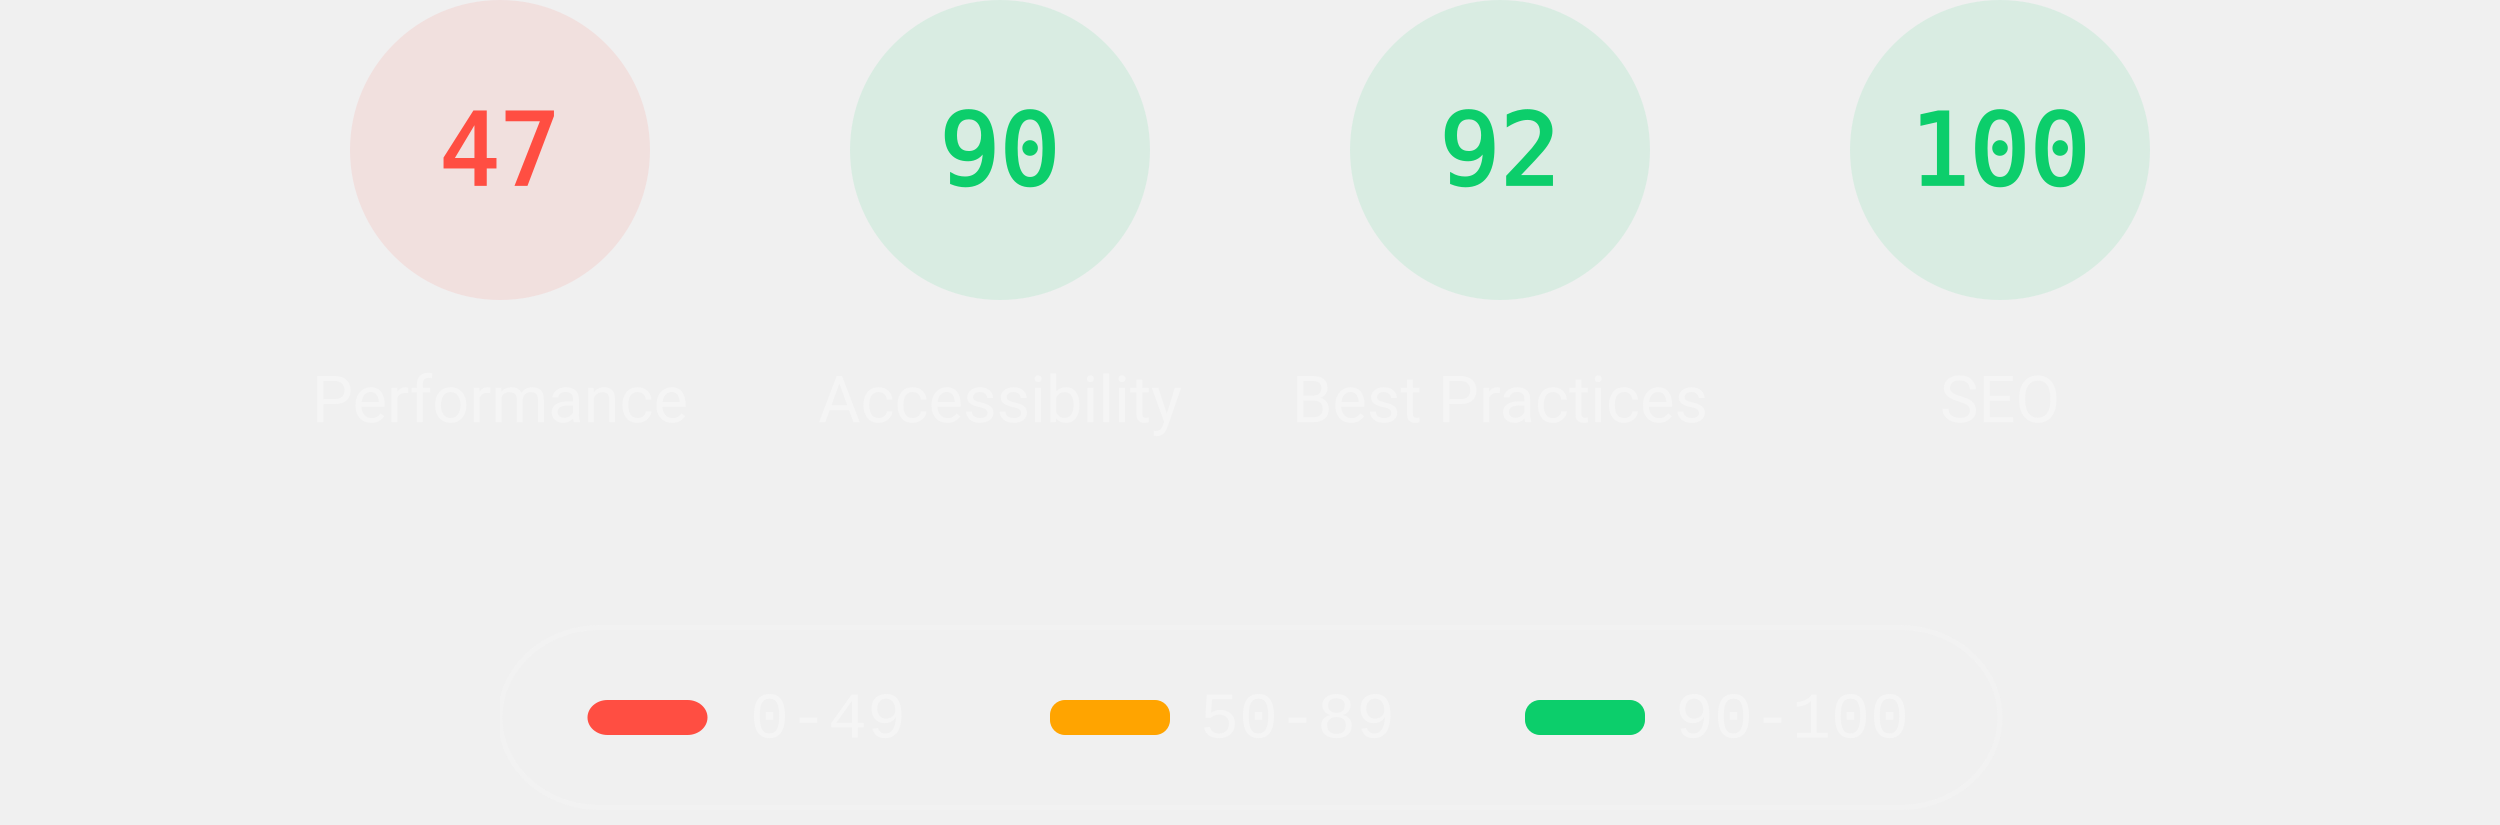
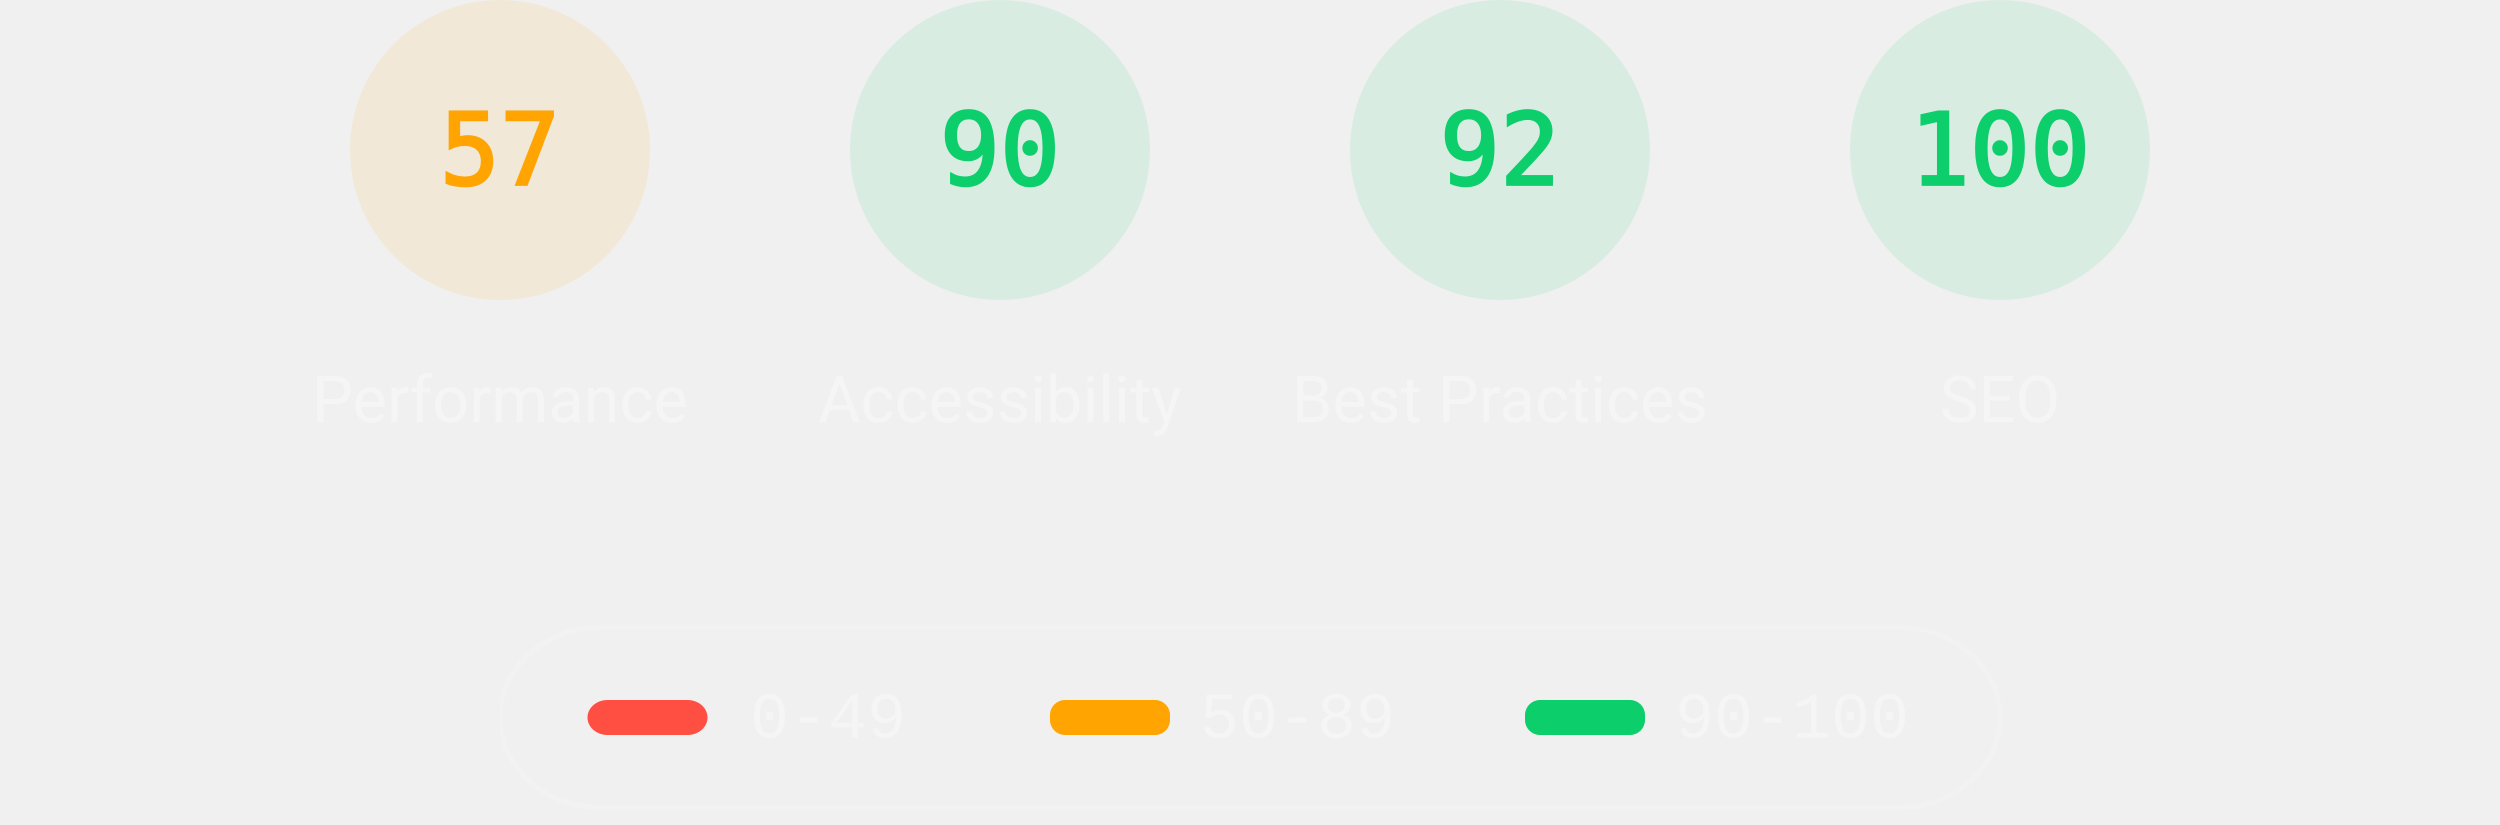
<svg xmlns="http://www.w3.org/2000/svg" class="theme--dark" fill="none" width="1000" height="330">
  <style>
			.gauge-base {
				opacity: 0.1
			}

			.gauge-arc {
				fill: none;
				animation-delay: 250ms;
				stroke-linecap: round;
				transform: rotate(-90deg);
				transform-origin: 100px 60px;
				animation: load-gauge 1s ease forwards
			}

			.guage-text {
				font-size: 40px;
				font-family: monospace;
				text-align: center
			}

			.guage-red {
				color: #ff4e42;
				fill: #ff4e42;
				stroke: #ff4e42
			}
			.guage-orange {
				color: #ffa400;
				fill: #ffa400;
				stroke: #ffa400
			}
			.guage-green {
				color: #0cce6b;
				fill: #0cce6b;
				stroke: #0cce6b
			}
			.theme--agnostic .guage-undefined {
				color: #5c5c5c;
				fill: #5c5c5c;
				stroke: #5c5c5c
			}
			.theme--light .guage-undefined {
				color: #1e1e1e;
				fill: #1e1e1e;
				stroke: #1e1e1e
			}
			.theme--dark .guage-undefined {
				color: #f5f5f5;
				fill: #f5f5f5;
				stroke: #f5f5f5
			}

			.guage-title {
				stroke: none;
				font-size: 26px;
				line-height: 26px;
				font-family: Roboto, Halvetica, Arial, sans-serif
			}
			.metric.guage-title {
				font-family: 'Courier New', Courier, monospace
			}
			.theme--agnostic .guage-title {
				color: #737373;
				fill: #737373
			}
			.theme--light .guage-title {
				color: #212121;
				fill: #212121
			}
			.theme--dark .guage-title {
				color: #f5f5f5;
				fill: #f5f5f5
			}

			@keyframes load-gauge {
				from {
					stroke-dasharray: 0 352.858
				}
			}
			.lh-gauge--pwa__disc {
				fill: #e0e0e0
			}
			.lh-gauge--pwa__logo {
				position: relative;
				fill: #b0b0b0
			}
			.lh-gauge--pwa__invisible {
				display: none
			}
			.lh-gauge--pwa__visible {
				display: inline
			}
			.guage-invisible {
				display: none
			}
			.lh-gauge--pwa__logo--primary-color {
				fill: #304ffe
			}
			.theme--agnostic .lh-gauge--pwa__logo--secondary-color {
				fill: #787878
			}
			.theme--light .lh-gauge--pwa__logo--secondary-color {
				fill: #3d3d3d
			}
			.theme--dark .lh-gauge--pwa__logo--secondary-color {
				fill: #d8b6b6
			}
			.theme--light #svg_2 {
				stroke: #00000022
			}
			.theme--agnostic #svg_2 {
				stroke: #616161
			}
			.theme--light #svg_2 {
				stroke: #00000022
			}
			.theme--dark #svg_2 {
				stroke: #f5f5f566
			}
		</style>
-   <svg class="guage-div guage-perf guage-red" viewBox="0 0 200 200" width="200" height="200" x="100" y="0">
-     <circle class="gauge-base" r="56" cx="100" cy="60" stroke-width="8" />
-     <circle class="gauge-arc guage-arc-1" r="56" cx="100" cy="60" stroke-width="8" style="stroke-dasharray: 165.373, 351.858;" />
-     <text class="guage-text" x="100px" y="60px" alignment-baseline="central" dominant-baseline="central" text-anchor="middle">47</text>
+   <svg class="guage-div guage-perf guage-orange" viewBox="0 0 200 200" width="200" height="200" x="100" y="0">
+     <circle class="gauge-base" r="56" cx="100" cy="60" stroke-width="8" />
+     <circle class="gauge-arc guage-arc-1" r="56" cx="100" cy="60" stroke-width="8" style="stroke-dasharray: 200.559, 351.858;" />
+     <text class="guage-text" x="100px" y="60px" alignment-baseline="central" dominant-baseline="central" text-anchor="middle">57</text>
    <text class="guage-title" x="100px" y="160px" alignment-baseline="central" dominant-baseline="central" text-anchor="middle">Performance</text>
  </svg>
  <svg class="guage-div guage-acc guage-green" viewBox="0 0 200 200" width="200" height="200" x="300" y="0">
    <circle class="gauge-base" r="56" cx="100" cy="60" stroke-width="8" />
    <circle class="gauge-arc guage-arc-2" r="56" cx="100" cy="60" stroke-width="8" style="stroke-dasharray: 316.672, 351.858;" />
    <text class="guage-text" x="100px" y="60px" alignment-baseline="central" dominant-baseline="central" text-anchor="middle">90</text>
    <text class="guage-title" x="100px" y="160px" alignment-baseline="central" dominant-baseline="central" text-anchor="middle">Accessibility</text>
  </svg>
  <svg class="guage-div guage-best guage-green" viewBox="0 0 200 200" width="200" height="200" x="500" y="0">
    <circle class="gauge-base" r="56" cx="100" cy="60" stroke-width="8" />
    <circle class="gauge-arc guage-arc-3" r="56" cx="100" cy="60" stroke-width="8" style="stroke-dasharray: 323.709, 351.858;" />
    <text class="guage-text" x="100px" y="60px" alignment-baseline="central" dominant-baseline="central" text-anchor="middle">92</text>
    <text class="guage-title" x="100px" y="160px" alignment-baseline="central" dominant-baseline="central" text-anchor="middle">Best Practices</text>
  </svg>
  <svg class="guage-div guage-seo guage-green" viewBox="0 0 200 200" width="200" height="200" x="700" y="0">
    <circle class="gauge-base" r="56" cx="100" cy="60" stroke-width="8" />
    <circle class="gauge-arc guage-arc-4" r="56" cx="100" cy="60" stroke-width="8" style="stroke-dasharray: 351.858, 351.858;" />
    <text class="guage-text" x="100px" y="60px" alignment-baseline="central" dominant-baseline="central" text-anchor="middle">100</text>
    <text class="guage-title" x="100px" y="160px" alignment-baseline="central" dominant-baseline="central" text-anchor="middle">SEO</text>
  </svg>
  <svg class="guage-div guage-pwa guage-invisible" viewBox="0 0 200 200" width="200" height="200" x="900" y="0">
    <svg viewBox="0 0 60 60" width="112" height="112" x="44" y="4">
      <defs>
        <linearGradient id="lh-gauge--pwa__check-circle__gradient-0" x1="50%" y1="0%" x2="50%" y2="100%">
          <stop stop-color="#00C852" offset="0%" />
          <stop stop-color="#009688" offset="100%" />
        </linearGradient>
        <linearGradient id="lh-gauge--pwa__installable__shadow-gradient-0" x1="76.056%" x2="24.111%" y1="82.995%" y2="24.735%">
          <stop stop-color="#A5D6A7" offset="0%" />
          <stop stop-color="#80CBC4" offset="100%" />
        </linearGradient>
        <linearGradient id="lh-gauge--pwa__fast-reliable__shadow-gradient-0" x1="76.056%" y1="82.995%" x2="25.678%" y2="26.493%">
          <stop stop-color="#64B5F6" offset="0%" />
          <stop stop-color="#2979FF" offset="100%" />
        </linearGradient>
        <g id="lh-gauge--pwa__fast-reliable-badge-0">
          <circle fill="#FFFFFF" cx="10" cy="10" r="10" />
          <path fill="#304FFE" d="M10 3.58l5.25 2.34v3.5c0 3.23-2.24 6.26-5.25 7-3.01-.74-5.25-3.77-5.25-7v-3.5L10 3.58zm-.47 10.74l2.76-4.83.03-.07c.04-.08 0-.24-.22-.24h-1.64l.47-3.26h-.47l-2.7 4.77c-.02.01.05-.1-.04.05-.09.16-.1.31.18.31h1.63l-.47 3.27h.47z" />
        </g>
        <g id="lh-gauge--pwa__installable-badge-0">
          <circle fill="#FFFFFF" cx="10" cy="10" r="10" />
          <path fill="#009688" d="M10 4.167A5.835 5.835 0 0 0 4.167 10 5.835 5.835 0 0 0 10 15.833 5.835 5.835 0 0 0 15.833 10 5.835 5.835 0 0 0 10 4.167zm2.917 6.416h-2.334v2.334H9.417v-2.334H7.083V9.417h2.334V7.083h1.166v2.334h2.334v1.166z" />
        </g>
      </defs>
      <g stroke="none" fill-rule="nonzero">
        <circle class="lh-gauge--pwa__disc" cx="30" cy="30" r="30" />
        <g class="lh-gauge--pwa__logo">
          <path d="M35.66 19.39l.7-1.75h2L37.4 15 38.6 12l3.4 9h-2.51l-.58-1.61z" />
          <path d="M33.52 21l3.65-9h-2.42l-2.5 5.82L30.5 12h-1.86l-1.9 5.82-1.35-2.65-1.21 3.72L25.4 21h2.38l1.72-5.2 1.64 5.2z" />
          <path fill-rule="nonzero" d="M20.3 17.91h1.48c.45 0 .85-.05 1.2-.15l.39-1.18 1.07-3.3a2.64 2.64 0 0 0-.28-.37c-.55-.6-1.36-.91-2.42-.91H18v9h2.3V17.9zm1.96-3.84c.22.22.33.5.33.87 0 .36-.1.65-.29.87-.2.23-.59.35-1.15.35h-.86v-2.41h.87c.52 0 .89.1 1.1.32z" />
        </g>
        <rect class="lh-gauge--pwa__component lh-gauge--pwa__na-line lh-gauge--pwa__invisible" fill="#FFFFFF" x="20" y="32" width="20" height="4" rx="2" />
        <g class="lh-gauge--pwa__component lh-gauge--pwa__fast-reliable-badge lh-gauge--pwa__invisible" transform="translate(20, 29)">
          <path fill="url(#lh-gauge--pwa__fast-reliable__shadow-gradient-0)" d="M33.63 19.49A30 30 0 0 1 16.2 30.36L3 17.14 17.14 3l16.49 16.49z" />
          <use href="#lh-gauge--pwa__fast-reliable-badge-0" />
        </g>
        <g class="lh-gauge--pwa__component lh-gauge--pwa__installable-badge lh-gauge--pwa__invisible" transform="translate(20, 29)">
          <path fill="url(#lh-gauge--pwa__installable__shadow-gradient-0)" d="M33.629 19.487c-4.272 5.453-10.391 9.39-17.415 10.869L3 17.142 17.142 3 33.63 19.487z" />
          <use href="#lh-gauge--pwa__installable-badge-0" />
        </g>
        <g class="lh-gauge--pwa__component lh-gauge--pwa__fast-reliable-installable-badges lh-gauge--pwa__invisible">
          <g transform="translate(8, 29)">
            <path fill="url(#lh-gauge--pwa__fast-reliable__shadow-gradient-0)" d="M16.321 30.463L3 17.143 17.142 3l22.365 22.365A29.864 29.864 0 0 1 22 31c-1.942 0-3.84-.184-5.679-.537z" />
            <use href="#lh-gauge--pwa__fast-reliable-badge-0" />
          </g>
          <g transform="translate(32, 29)">
            <path fill="url(#lh-gauge--pwa__installable__shadow-gradient-0)" d="M25.982 11.84a30.107 30.107 0 0 1-13.08 15.203L3 17.143 17.142 3l8.84 8.84z" />
            <use href="#lh-gauge--pwa__installable-badge-0" />
          </g>
        </g>
        <g class="lh-gauge--pwa__component lh-gauge--pwa__check-circle lh-gauge--pwa__invisible" transform="translate(18, 28)">
          <circle fill="#FFFFFF" cx="12" cy="12" r="12" />
          <path fill="url(#lh-gauge--pwa__check-circle__gradient-0)" d="M12 2a10 10 0 1 0 0 20 10 10 0 0 0 0-20zm-2 15l-5-5 1.41-1.41L10 14.17l7.59-7.59L19 8l-9 9z" />
        </g>
      </g>
    </svg>
    <text class="guage-title" y="160px" alignment-baseline="central" dominant-baseline="central" text-anchor="middle">
      <tspan x="100px" dy="-6px">Progressive</tspan>
      <tspan x="100px" dy="30px">Web App</tspan>
    </text>
  </svg>
  <svg width="604" height="76" x="200" y="250">
    <g>
      <rect fill="none" id="canvas_background" height="80" width="604" y="-1" x="-1" />
      <g display="none" overflow="visible" y="0" x="0" height="100%" width="100%" id="canvasGrid">
        <rect fill="url(#gridpattern)" stroke-width="0" y="0" x="0" height="100%" width="100%" />
      </g>
    </g>
    <g>
      <rect fill-opacity="0" stroke-width="2" rx="40" id="svg_2" height="72" width="600" y="1" x="0" fill="#000000" />
      <rect stroke="#000" rx="8" id="svg_3" height="14" width="48" y="30" x="35" stroke-opacity="null" stroke-width="0" fill="#ff4e42" />
      <rect stroke="#000" rx="6" id="svg_4" height="14" width="48" y="30" x="220" stroke-opacity="null" stroke-width="0" fill="#ffa400" />
      <rect stroke="#000" rx="6" id="svg_5" height="14" width="48" y="30" x="410" stroke-opacity="null" stroke-width="0" fill="#0cce6b" />
      <text class="metric guage-title" xml:space="preserve" text-anchor="start" font-size="26" id="svg_6" y="45" x="100" stroke-opacity="null" stroke-width="0" stroke="#000">0-49</text>
      <text class="metric guage-title" xml:space="preserve" text-anchor="start" font-size="26" id="svg_7" y="45" x="280" stroke-opacity="null" stroke-width="0" stroke="#000">50-89</text>
      <text class="metric guage-title" xml:space="preserve" text-anchor="start" font-size="26" id="svg_8" y="45" x="470" stroke-opacity="null" stroke-width="0" stroke="#000">90-100</text>
    </g>
  </svg>
</svg>
